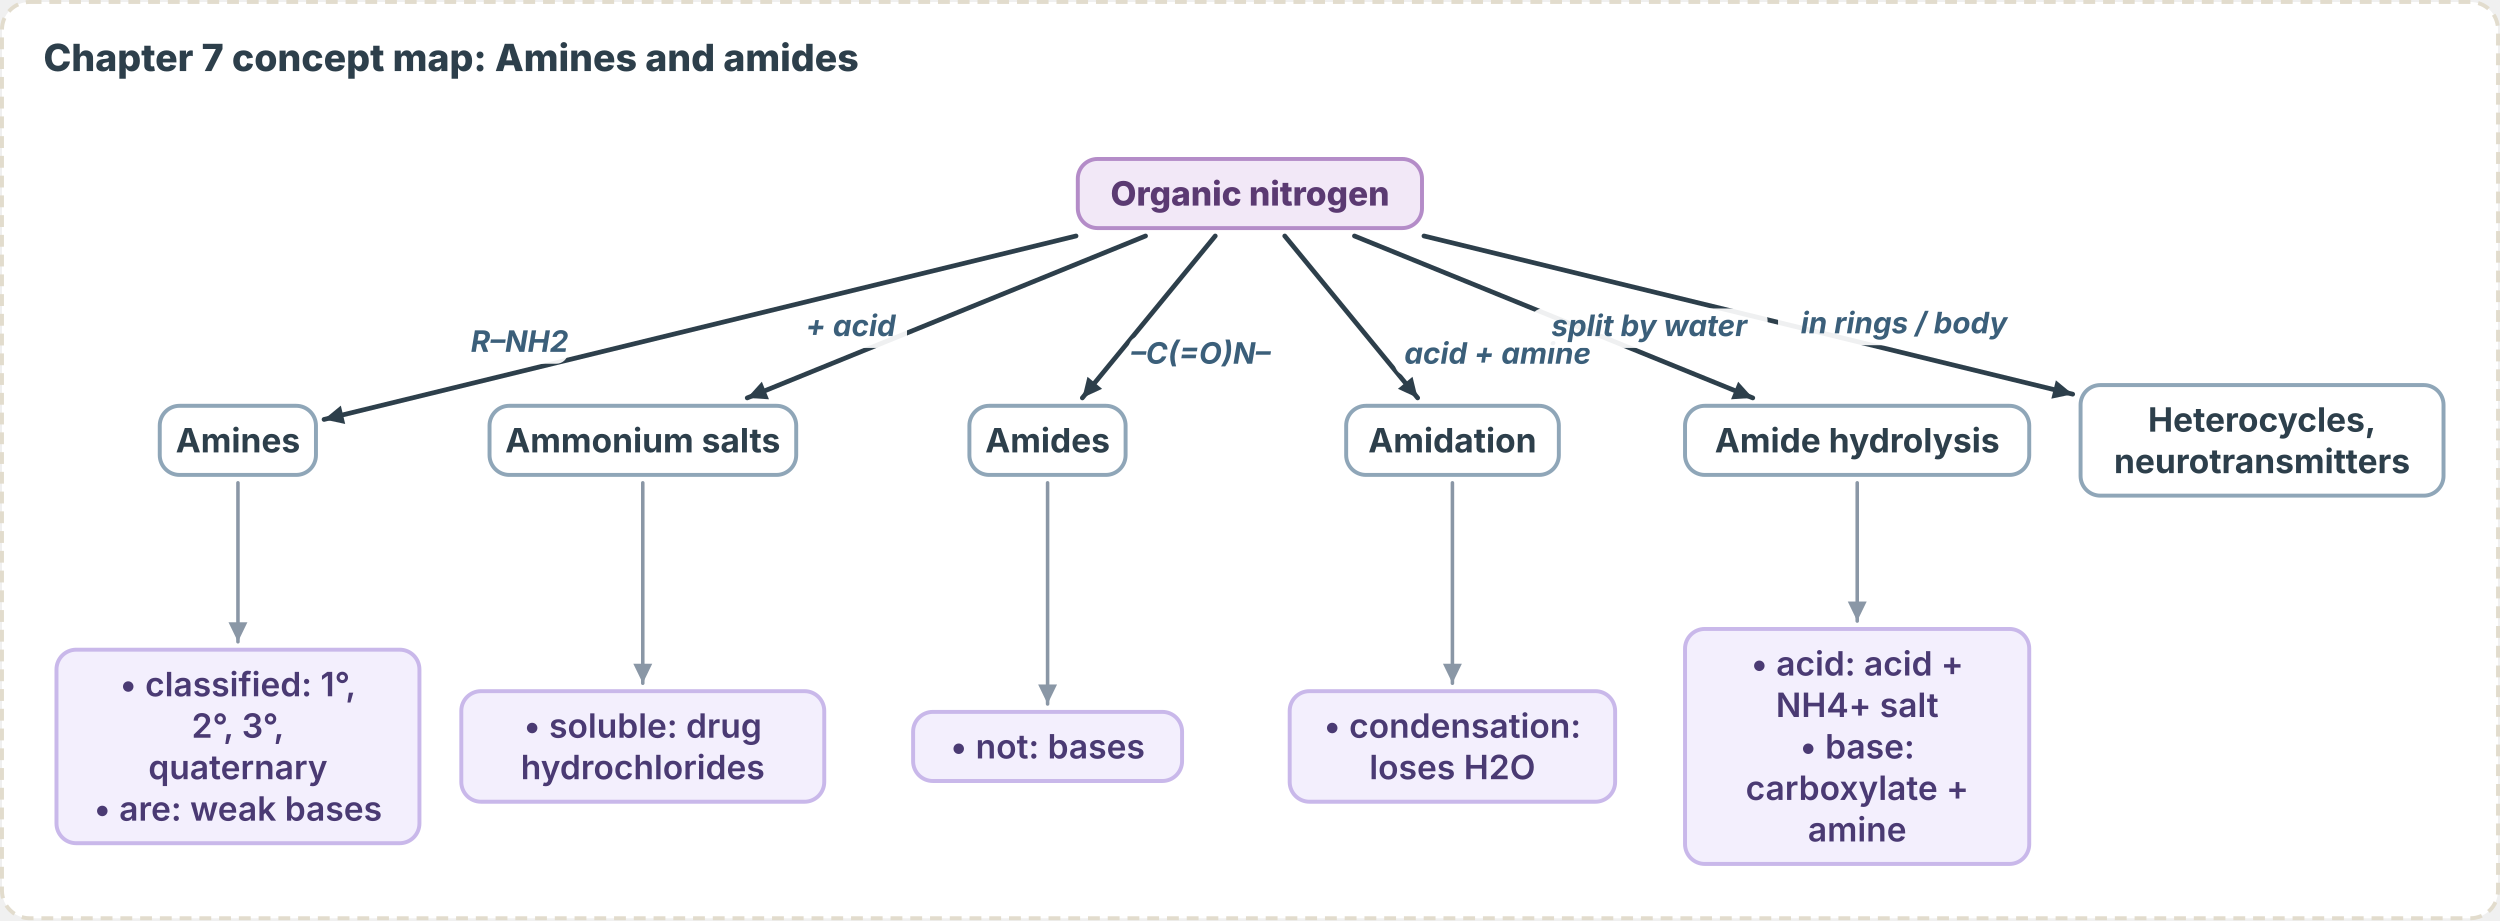
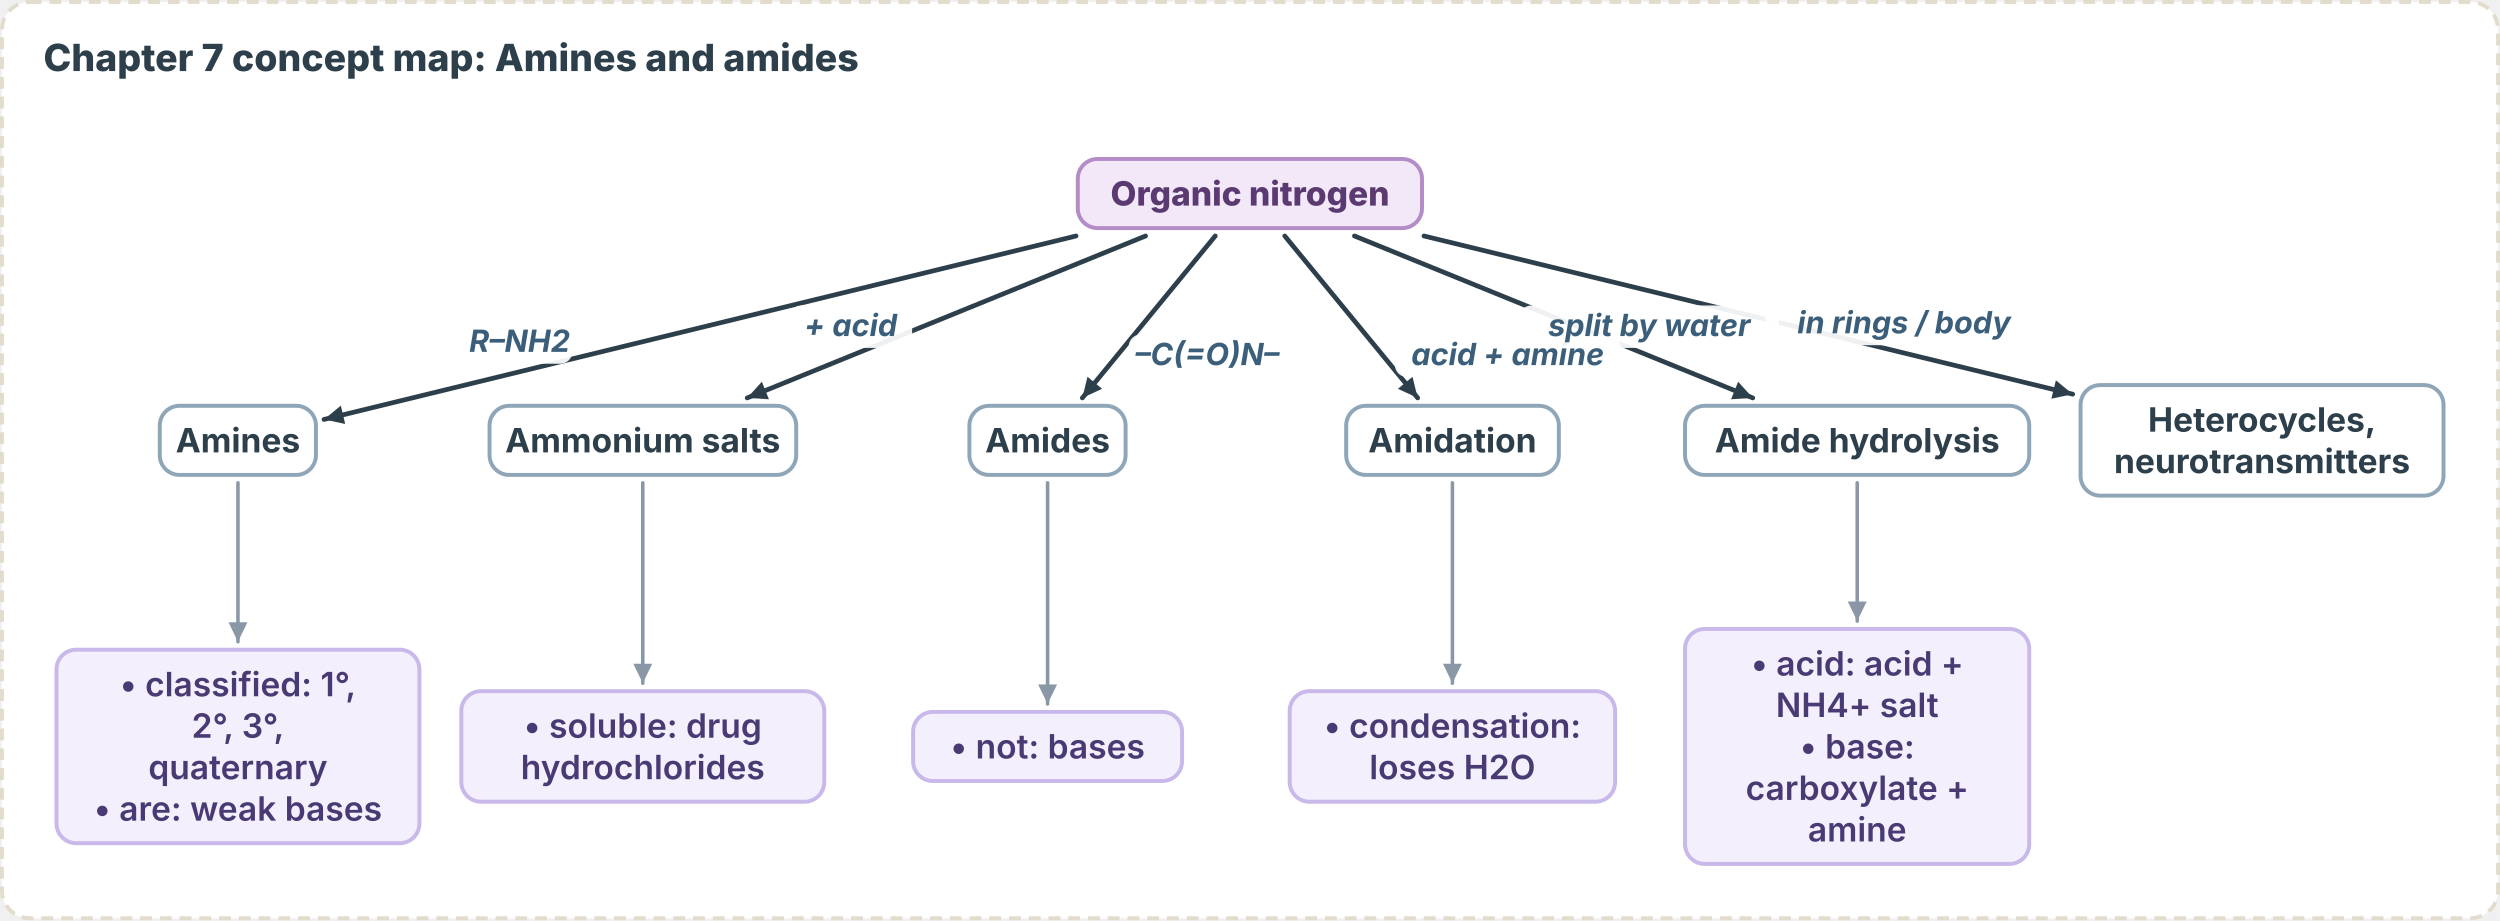
<svg xmlns="http://www.w3.org/2000/svg" viewBox="0 0 1266 466" width="1266" height="466" style="max-width:100%;height:auto;display:block;margin:0 auto" role="img" aria-label="Concept map for Chapter 7, Amines and amides. Organic nitrogen R–NH2 Amines (classified: 1°, 2°, 3°, quaternary; are: weak bases). Organic nitrogen + acid Ammonium salts (soluble: drug hydrochlorides). Organic nitrogen –C(=O)N– Amides (not: bases). Organic nitrogen acid + amine Amidation (condensation: loses H2O). Organic nitrogen split by water Amide hydrolysis (acid: acid + NH4+ salt; base: carboxylate + amine). Organic nitrogen in rings / body Heterocycles, neurotransmitters.">
  <rect x="1" y="1" width="1264" height="464" rx="14" fill="#ffffff" stroke="#e2dccd" stroke-width="2" stroke-dasharray="6 4" />
  <text x="22" y="36" font-size="19" font-weight="800" fill="#2d3f4b" font-family="Nunito,Inter,Helvetica,Arial,sans-serif">Chapter 7 concept map: Amines and amides</text>
  <path d="M544.9 119.5 L164.1 212.4" fill="none" stroke="#2d3f4b" stroke-width="2.4" stroke-linecap="round" stroke-linejoin="round" />
  <path d="M164.1 212.4 L172.6 205.4 L174.8 214.7 Z" fill="#2d3f4b" />
  <path d="M120.5 244.5 L120.5 325.0" fill="none" stroke="#8a97a6" stroke-width="1.8" stroke-linecap="round" stroke-linejoin="round" />
  <path d="M120.5 325.0 L115.7 315.1 L125.3 315.1 Z" fill="#8a97a6" />
  <path d="M580.1 119.5 L378.4 201.5" fill="none" stroke="#2d3f4b" stroke-width="2.4" stroke-linecap="round" stroke-linejoin="round" />
  <path d="M378.4 201.5 L385.8 193.3 L389.4 202.2 Z" fill="#2d3f4b" />
  <path d="M325.5 244.5 L325.5 346.0" fill="none" stroke="#8a97a6" stroke-width="1.8" stroke-linecap="round" stroke-linejoin="round" />
  <path d="M325.5 346.0 L320.7 336.1 L330.3 336.1 Z" fill="#8a97a6" />
  <path d="M615.4 119.5 L548.1 201.5" fill="none" stroke="#2d3f4b" stroke-width="2.4" stroke-linecap="round" stroke-linejoin="round" />
  <path d="M548.1 201.5 L550.7 190.8 L558.1 196.9 Z" fill="#2d3f4b" />
  <path d="M530.5 244.5 L530.5 356.5" fill="none" stroke="#8a97a6" stroke-width="1.8" stroke-linecap="round" stroke-linejoin="round" />
  <path d="M530.5 356.5 L525.7 346.6 L535.3 346.6 Z" fill="#8a97a6" />
  <path d="M650.6 119.5 L717.9 201.5" fill="none" stroke="#2d3f4b" stroke-width="2.4" stroke-linecap="round" stroke-linejoin="round" />
  <path d="M717.9 201.5 L707.9 196.9 L715.3 190.8 Z" fill="#2d3f4b" />
  <path d="M735.5 244.5 L735.5 346.0" fill="none" stroke="#8a97a6" stroke-width="1.8" stroke-linecap="round" stroke-linejoin="round" />
  <path d="M735.5 346.0 L730.7 336.1 L740.3 336.1 Z" fill="#8a97a6" />
  <path d="M685.9 119.5 L887.6 201.5" fill="none" stroke="#2d3f4b" stroke-width="2.4" stroke-linecap="round" stroke-linejoin="round" />
  <path d="M887.6 201.5 L876.6 202.2 L880.2 193.3 Z" fill="#2d3f4b" />
  <path d="M940.5 244.5 L940.5 314.5" fill="none" stroke="#8a97a6" stroke-width="1.8" stroke-linecap="round" stroke-linejoin="round" />
  <path d="M940.5 314.5 L935.7 304.6 L945.3 304.6 Z" fill="#8a97a6" />
  <path d="M721.1 119.5 L1049.6 199.6" fill="none" stroke="#2d3f4b" stroke-width="2.4" stroke-linecap="round" stroke-linejoin="round" />
  <path d="M1049.6 199.6 L1038.8 201.9 L1041.1 192.6 Z" fill="#2d3f4b" />
  <rect x="545.8" y="80.5" width="174.3" height="35.0" rx="10" fill="#f2e8f7" stroke="#b48cc8" stroke-width="2" />
  <text x="633.0" y="104.1" text-anchor="middle" font-size="17" font-weight="800" fill="#5b3a72" font-family="Nunito,Inter,Helvetica,Arial,sans-serif">Organic nitrogen</text>
  <rect x="80.9" y="205.5" width="79.1" height="35.0" rx="10" fill="#ffffff" stroke="#8fa6b8" stroke-width="2" />
  <text x="120.5" y="229.1" text-anchor="middle" font-size="17" font-weight="700" fill="#2d3f4b" font-family="Nunito,Inter,Helvetica,Arial,sans-serif">Amines</text>
  <rect x="28.6" y="329.0" width="183.8" height="98.0" rx="10" fill="#f3effd" stroke="#c9b8ea" stroke-width="2" />
  <text x="120.5" y="352.6" text-anchor="middle" font-size="17" font-weight="600" fill="#4a3a73" font-family="Nunito,Inter,Helvetica,Arial,sans-serif">• classified: 1°,</text>
  <text x="120.5" y="373.6" text-anchor="middle" font-size="17" font-weight="600" fill="#4a3a73" font-family="Nunito,Inter,Helvetica,Arial,sans-serif">   2°, 3°,</text>
  <text x="120.5" y="394.6" text-anchor="middle" font-size="17" font-weight="600" fill="#4a3a73" font-family="Nunito,Inter,Helvetica,Arial,sans-serif">   quaternary</text>
  <text x="120.5" y="415.6" text-anchor="middle" font-size="17" font-weight="600" fill="#4a3a73" font-family="Nunito,Inter,Helvetica,Arial,sans-serif">• are: weak bases</text>
  <rect x="247.9" y="205.5" width="155.3" height="35.0" rx="10" fill="#ffffff" stroke="#8fa6b8" stroke-width="2" />
  <text x="325.5" y="229.1" text-anchor="middle" font-size="17" font-weight="700" fill="#2d3f4b" font-family="Nunito,Inter,Helvetica,Arial,sans-serif">Ammonium salts</text>
  <rect x="233.6" y="350.0" width="183.8" height="56.0" rx="10" fill="#f3effd" stroke="#c9b8ea" stroke-width="2" />
  <text x="325.5" y="373.6" text-anchor="middle" font-size="17" font-weight="600" fill="#4a3a73" font-family="Nunito,Inter,Helvetica,Arial,sans-serif">• soluble: drug</text>
  <text x="325.5" y="394.6" text-anchor="middle" font-size="17" font-weight="600" fill="#4a3a73" font-family="Nunito,Inter,Helvetica,Arial,sans-serif">   hydrochlorides</text>
  <rect x="490.9" y="205.5" width="79.1" height="35.0" rx="10" fill="#ffffff" stroke="#8fa6b8" stroke-width="2" />
  <text x="530.5" y="229.1" text-anchor="middle" font-size="17" font-weight="700" fill="#2d3f4b" font-family="Nunito,Inter,Helvetica,Arial,sans-serif">Amides</text>
  <rect x="462.4" y="360.5" width="136.2" height="35.0" rx="10" fill="#f3effd" stroke="#c9b8ea" stroke-width="2" />
  <text x="530.5" y="384.1" text-anchor="middle" font-size="17" font-weight="600" fill="#4a3a73" font-family="Nunito,Inter,Helvetica,Arial,sans-serif">• not: bases</text>
  <rect x="681.7" y="205.5" width="107.7" height="35.0" rx="10" fill="#ffffff" stroke="#8fa6b8" stroke-width="2" />
  <text x="735.5" y="229.1" text-anchor="middle" font-size="17" font-weight="700" fill="#2d3f4b" font-family="Nunito,Inter,Helvetica,Arial,sans-serif">Amidation</text>
  <rect x="653.1" y="350.0" width="164.8" height="56.0" rx="10" fill="#f3effd" stroke="#c9b8ea" stroke-width="2" />
  <text x="735.5" y="373.6" text-anchor="middle" font-size="17" font-weight="600" fill="#4a3a73" font-family="Nunito,Inter,Helvetica,Arial,sans-serif">• condensation:</text>
  <text x="735.5" y="394.6" text-anchor="middle" font-size="17" font-weight="600" fill="#4a3a73" font-family="Nunito,Inter,Helvetica,Arial,sans-serif">   loses H2O</text>
  <rect x="853.3" y="205.5" width="174.3" height="35.0" rx="10" fill="#ffffff" stroke="#8fa6b8" stroke-width="2" />
  <text x="940.5" y="229.1" text-anchor="middle" font-size="17" font-weight="700" fill="#2d3f4b" font-family="Nunito,Inter,Helvetica,Arial,sans-serif">Amide hydrolysis</text>
  <rect x="853.3" y="318.5" width="174.3" height="119.0" rx="10" fill="#f3effd" stroke="#c9b8ea" stroke-width="2" />
  <text x="940.5" y="342.1" text-anchor="middle" font-size="17" font-weight="600" fill="#4a3a73" font-family="Nunito,Inter,Helvetica,Arial,sans-serif">• acid: acid +</text>
  <text x="940.5" y="363.1" text-anchor="middle" font-size="17" font-weight="600" fill="#4a3a73" font-family="Nunito,Inter,Helvetica,Arial,sans-serif">   NH4+ salt</text>
  <text x="940.5" y="384.1" text-anchor="middle" font-size="17" font-weight="600" fill="#4a3a73" font-family="Nunito,Inter,Helvetica,Arial,sans-serif">• base:</text>
  <text x="940.5" y="405.1" text-anchor="middle" font-size="17" font-weight="600" fill="#4a3a73" font-family="Nunito,Inter,Helvetica,Arial,sans-serif">   carboxylate +</text>
  <text x="940.5" y="426.1" text-anchor="middle" font-size="17" font-weight="600" fill="#4a3a73" font-family="Nunito,Inter,Helvetica,Arial,sans-serif">   amine</text>
  <rect x="1053.6" y="195.0" width="183.8" height="56.0" rx="10" fill="#ffffff" stroke="#8fa6b8" stroke-width="2" />
  <text x="1145.5" y="218.6" text-anchor="middle" font-size="17" font-weight="700" fill="#2d3f4b" font-family="Nunito,Inter,Helvetica,Arial,sans-serif">Heterocycles,</text>
  <text x="1145.5" y="239.6" text-anchor="middle" font-size="17" font-weight="700" fill="#2d3f4b" font-family="Nunito,Inter,Helvetica,Arial,sans-serif">neurotransmitters</text>
-   <rect x="238.5" y="164.2" width="49.2" height="20.0" rx="6" fill="#ffffff" fill-opacity="0.92" />
-   <text x="263.1" y="178.2" text-anchor="middle" font-size="15" font-weight="700" font-style="italic" fill="#3b5f7a" font-family="Nunito,Inter,Helvetica,Arial,sans-serif">R–NH2</text>
-   <rect x="402.3" y="156.2" width="57.0" height="20.0" rx="6" fill="#ffffff" fill-opacity="0.92" />
-   <text x="430.8" y="170.2" text-anchor="middle" font-size="15" font-weight="700" font-style="italic" fill="#3b5f7a" font-family="Nunito,Inter,Helvetica,Arial,sans-serif">+ acid</text>
-   <rect x="571.6" y="170.2" width="72.7" height="20.0" rx="6" fill="#ffffff" fill-opacity="0.92" />
-   <text x="608.0" y="184.2" text-anchor="middle" font-size="15" font-weight="700" font-style="italic" fill="#3b5f7a" font-family="Nunito,Inter,Helvetica,Arial,sans-serif">–C(=O)N–</text>
-   <rect x="706.4" y="170.2" width="104.1" height="20.0" rx="6" fill="#ffffff" fill-opacity="0.92" />
-   <text x="758.4" y="184.2" text-anchor="middle" font-size="15" font-weight="700" font-style="italic" fill="#3b5f7a" font-family="Nunito,Inter,Helvetica,Arial,sans-serif">acid + amine</text>
-   <rect x="775.3" y="156.2" width="119.8" height="20.0" rx="6" fill="#ffffff" fill-opacity="0.92" />
-   <text x="835.2" y="170.2" text-anchor="middle" font-size="15" font-weight="700" font-style="italic" fill="#3b5f7a" font-family="Nunito,Inter,Helvetica,Arial,sans-serif">split by water</text>
-   <rect x="900.4" y="154.8" width="127.6" height="20.0" rx="6" fill="#ffffff" fill-opacity="0.92" />
-   <text x="964.2" y="168.8" text-anchor="middle" font-size="15" font-weight="700" font-style="italic" fill="#3b5f7a" font-family="Nunito,Inter,Helvetica,Arial,sans-serif">in rings / body</text>
+   <rect x="236.4" y="162.7" width="53.4" height="21.5" rx="6" fill="#ffffff" fill-opacity="0.92" />
+   <text x="263.1" y="178.2" text-anchor="middle" font-size="15.5" font-weight="700" font-style="italic" fill="#3b5f7a" font-family="Nunito,Inter,Helvetica,Arial,sans-serif">R–NH2</text>
+   <rect x="399.8" y="154.7" width="62.1" height="21.5" rx="6" fill="#ffffff" fill-opacity="0.92" />
+   <text x="430.8" y="170.2" text-anchor="middle" font-size="15.5" font-weight="700" font-style="italic" fill="#3b5f7a" font-family="Nunito,Inter,Helvetica,Arial,sans-serif">+ acid</text>
+   <rect x="571.6" y="169.4" width="79.4" height="21.5" rx="6" fill="#ffffff" fill-opacity="0.92" />
+   <text x="611.3" y="184.9" text-anchor="middle" font-size="15.5" font-weight="700" font-style="italic" fill="#3b5f7a" font-family="Nunito,Inter,Helvetica,Arial,sans-serif">–C(=O)N–</text>
+   <rect x="706.4" y="169.4" width="114.2" height="21.5" rx="6" fill="#ffffff" fill-opacity="0.92" />
+   <text x="763.5" y="184.9" text-anchor="middle" font-size="15.5" font-weight="700" font-style="italic" fill="#3b5f7a" font-family="Nunito,Inter,Helvetica,Arial,sans-serif">acid + amine</text>
+   <rect x="769.4" y="154.7" width="131.5" height="21.5" rx="6" fill="#ffffff" fill-opacity="0.92" />
+   <text x="835.2" y="170.2" text-anchor="middle" font-size="15.5" font-weight="700" font-style="italic" fill="#3b5f7a" font-family="Nunito,Inter,Helvetica,Arial,sans-serif">split by water</text>
+   <rect x="894.1" y="153.3" width="140.2" height="21.5" rx="6" fill="#ffffff" fill-opacity="0.92" />
+   <text x="964.2" y="168.8" text-anchor="middle" font-size="15.5" font-weight="700" font-style="italic" fill="#3b5f7a" font-family="Nunito,Inter,Helvetica,Arial,sans-serif">in rings / body</text>
</svg>
